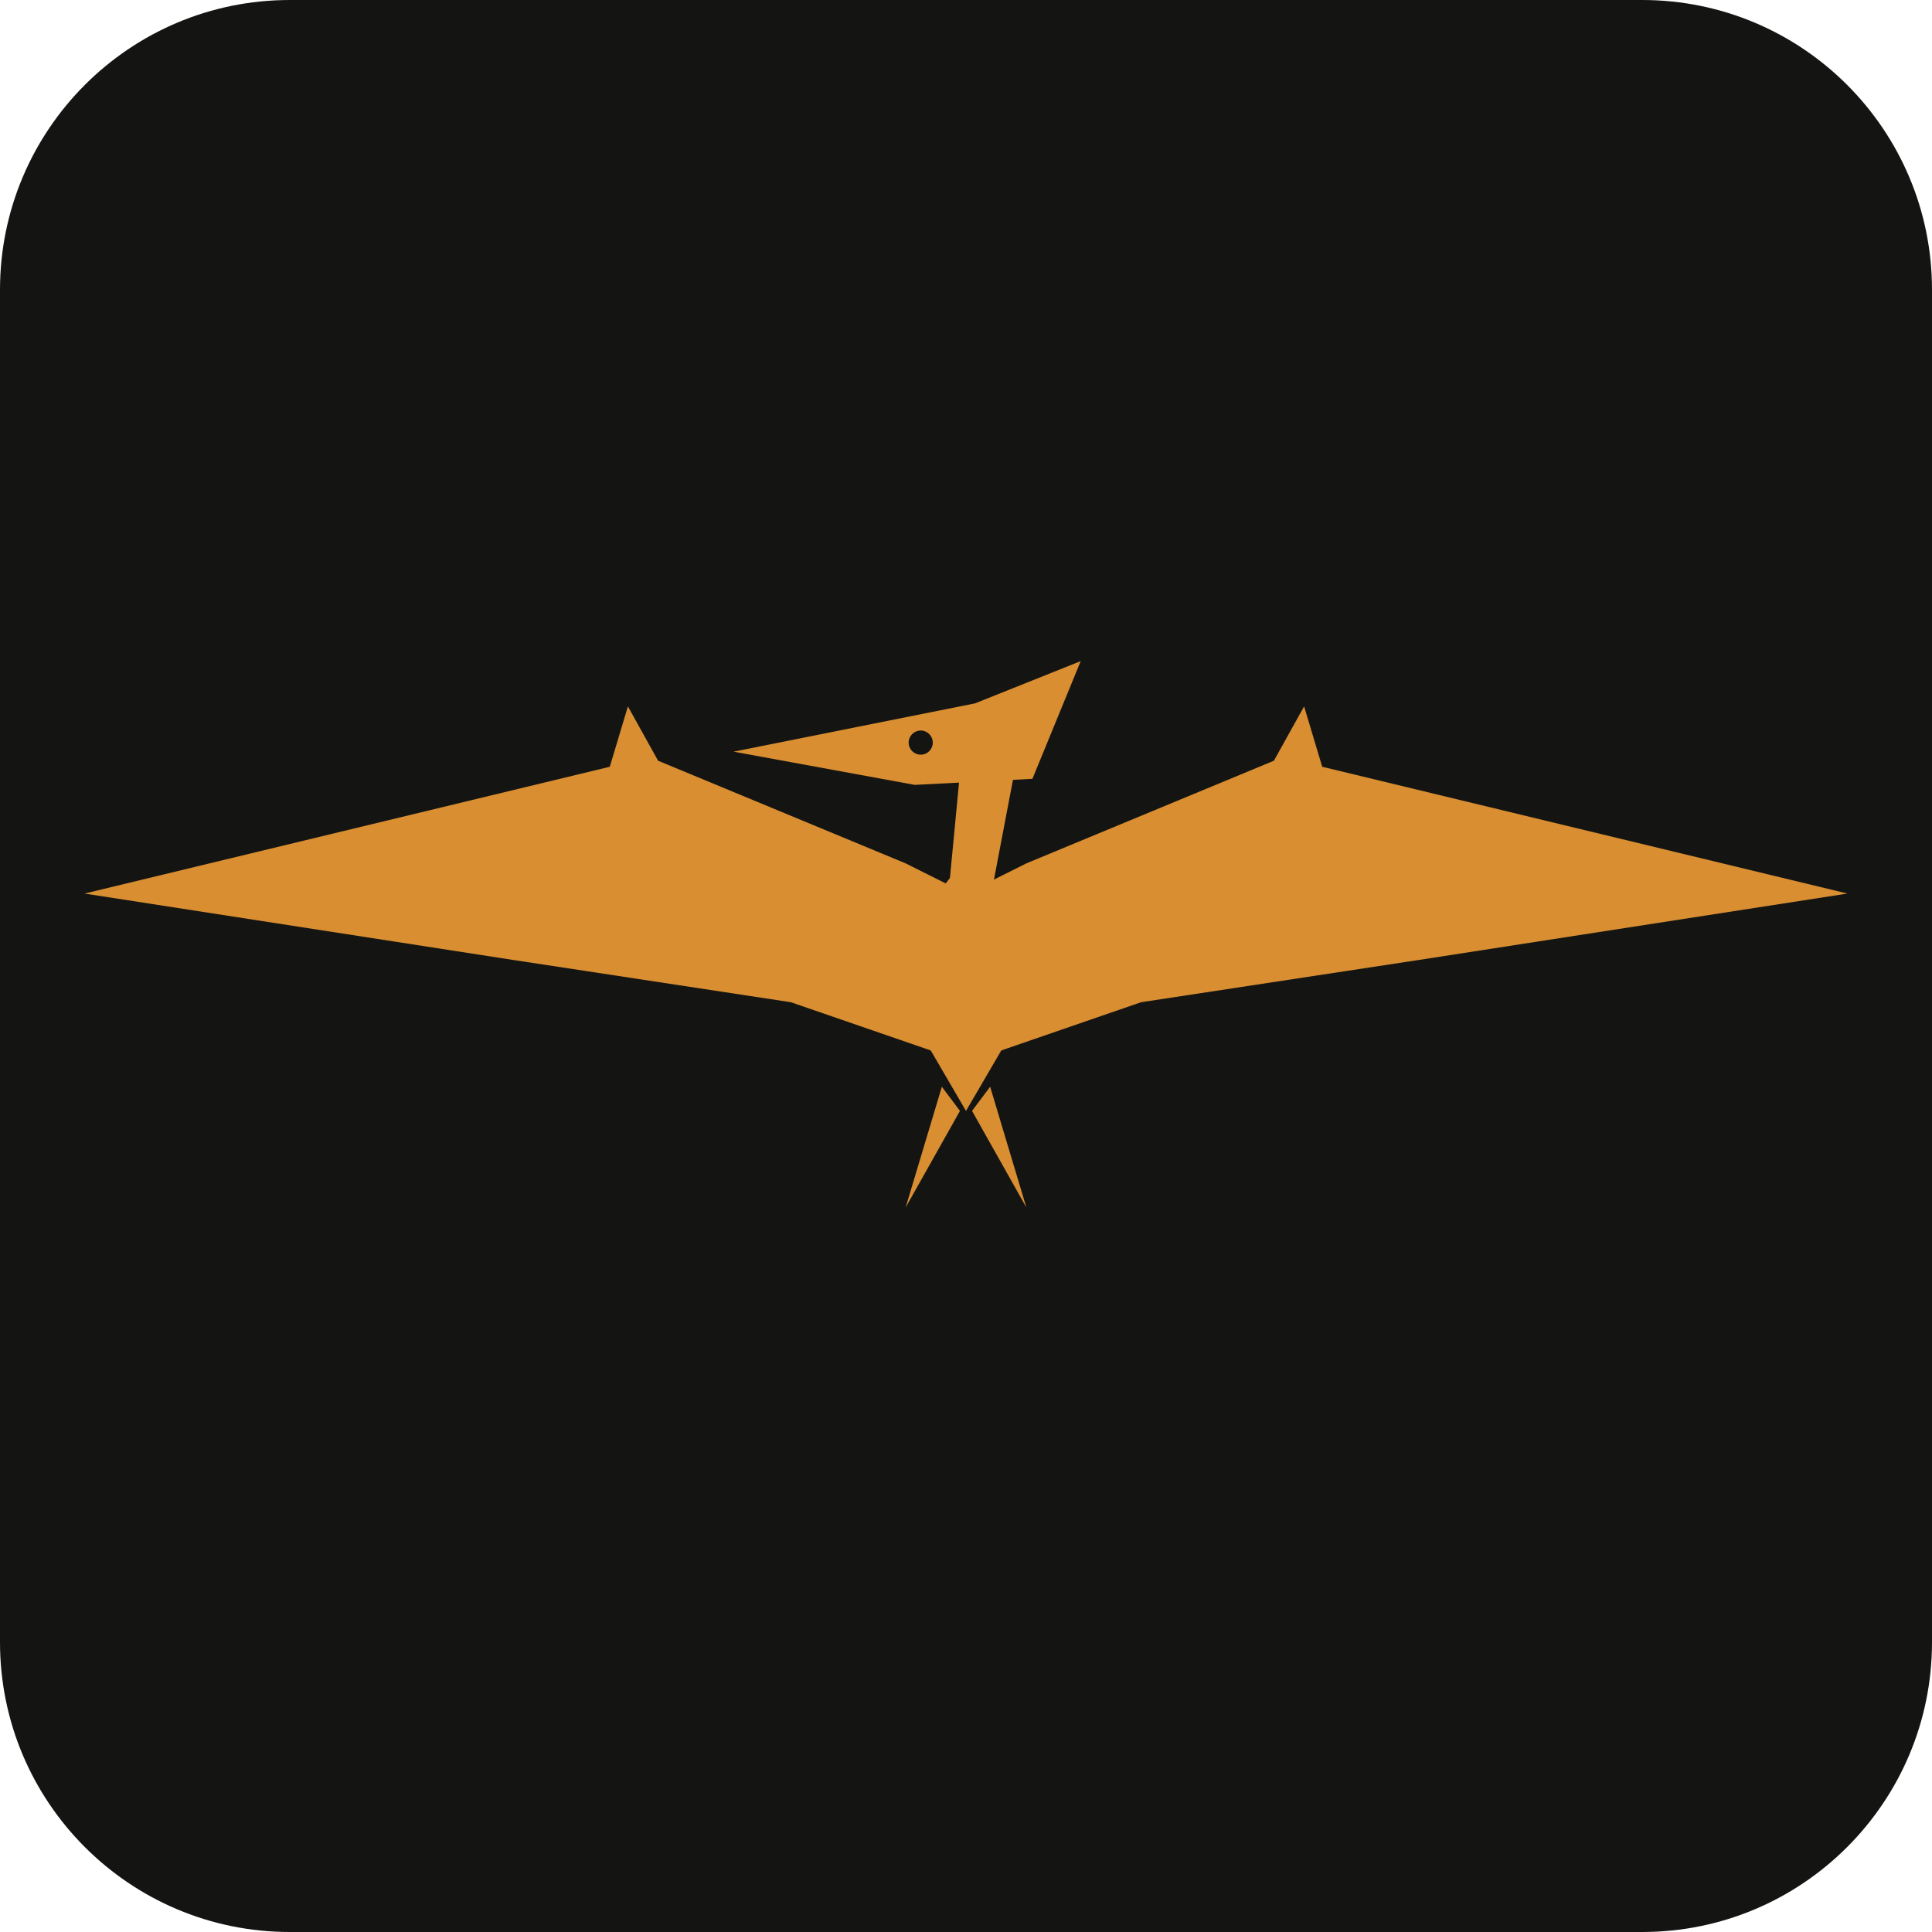
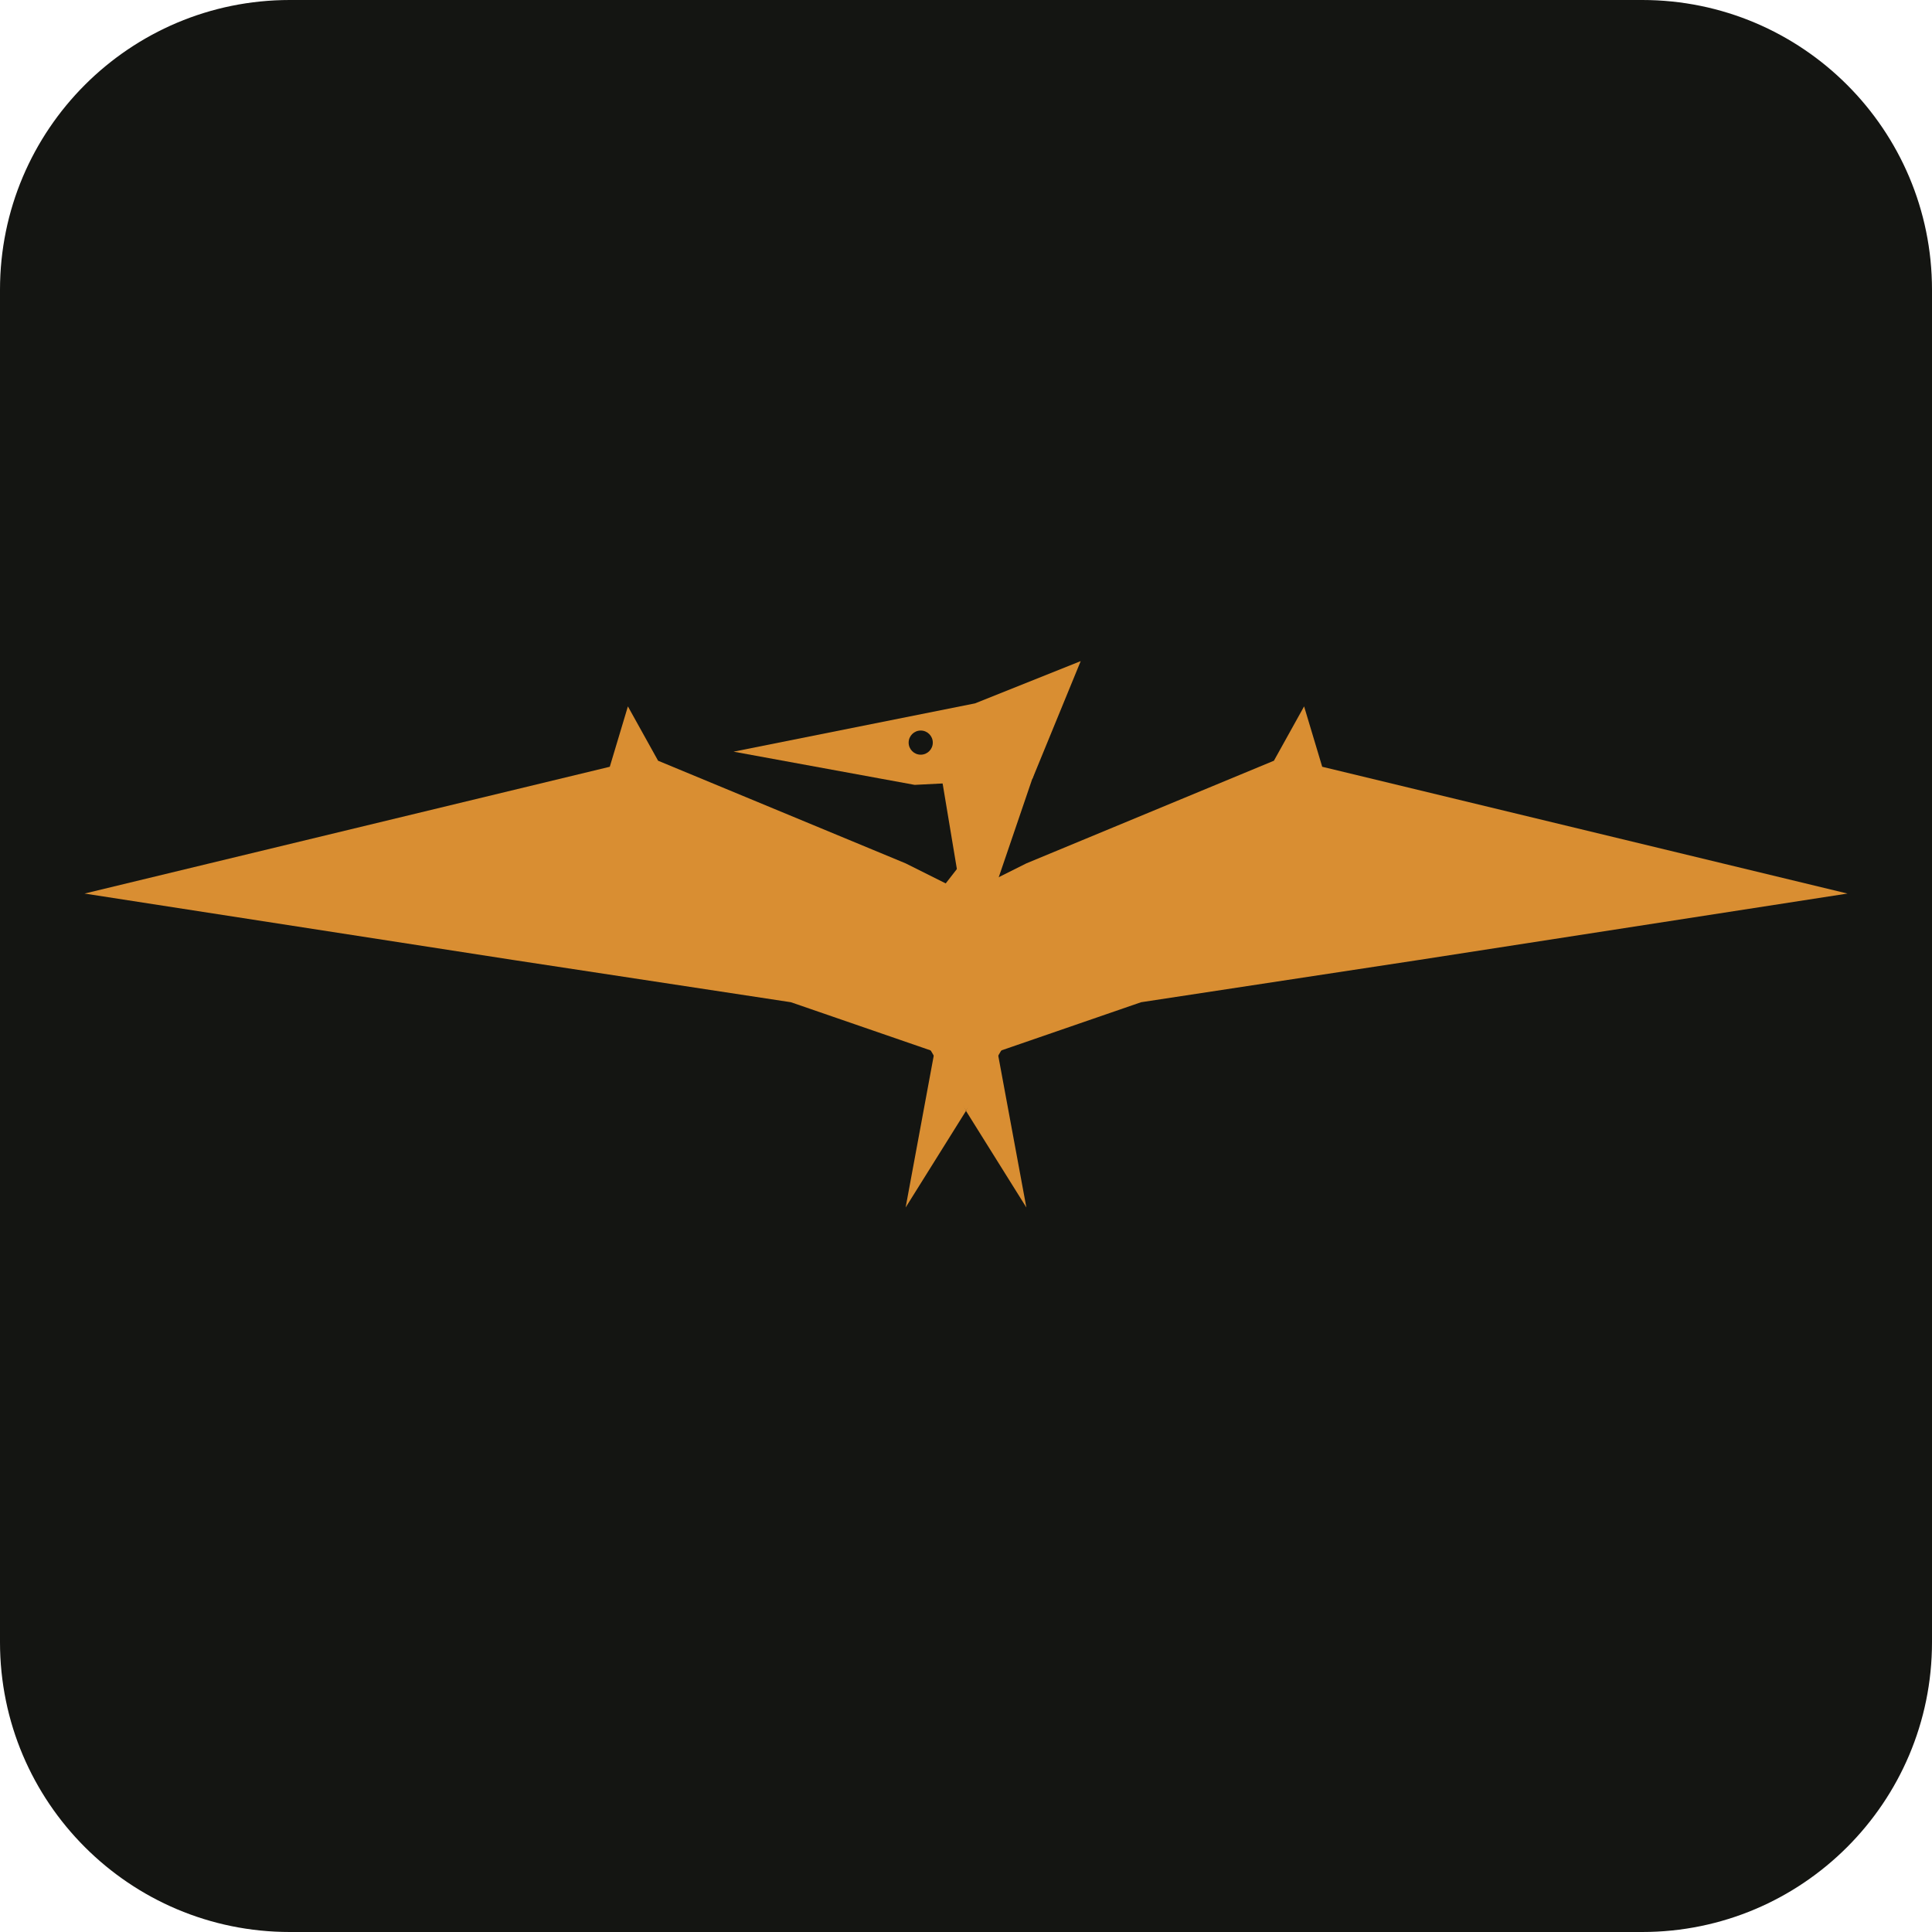
<svg xmlns="http://www.w3.org/2000/svg" viewBox="0 0 640 640">
  <rect width="640" height="640" rx="96" fill="#141512" />
  <g fill="#d98e32" transform="translate(0,200)">
    <path d="M 320 152 L 262 132 L 170 118 L 28 96 L 202 54 L 208 34 L 218 52 L 300 86 L 320 96 Z" />
    <path d="M 320 152 L 378 132 L 470 118 L 612 96 L 438 54 L 432 34 L 422 52 L 340 86 L 320 96 Z" />
    <path d="M 320 84 L 348 120 L 320 168 L 292 120 Z" />
-     <path d="M 312 160 L 300 200 L 318 168 Z" />
-     <path d="M 328 160 L 340 200 L 322 168 Z" />
+     <path d="M 310 146 L 300 200 L 320 168 Z" />
+     <path d="M 330 146 L 340 200 L 320 168 Z" />
    <path d="M 243 49 L 323 33 L 358 19 L 342 58 L 303 60 Z" />
-     <path d="M 318 56 L 336 56 L 328 98 L 314 98 Z" />
+     <path d="M 311 52 L 344 52 L 329 96 L 317 88 Z" />
  </g>
  <circle cx="305" cy="246" r="4" fill="#141512" />
</svg>
